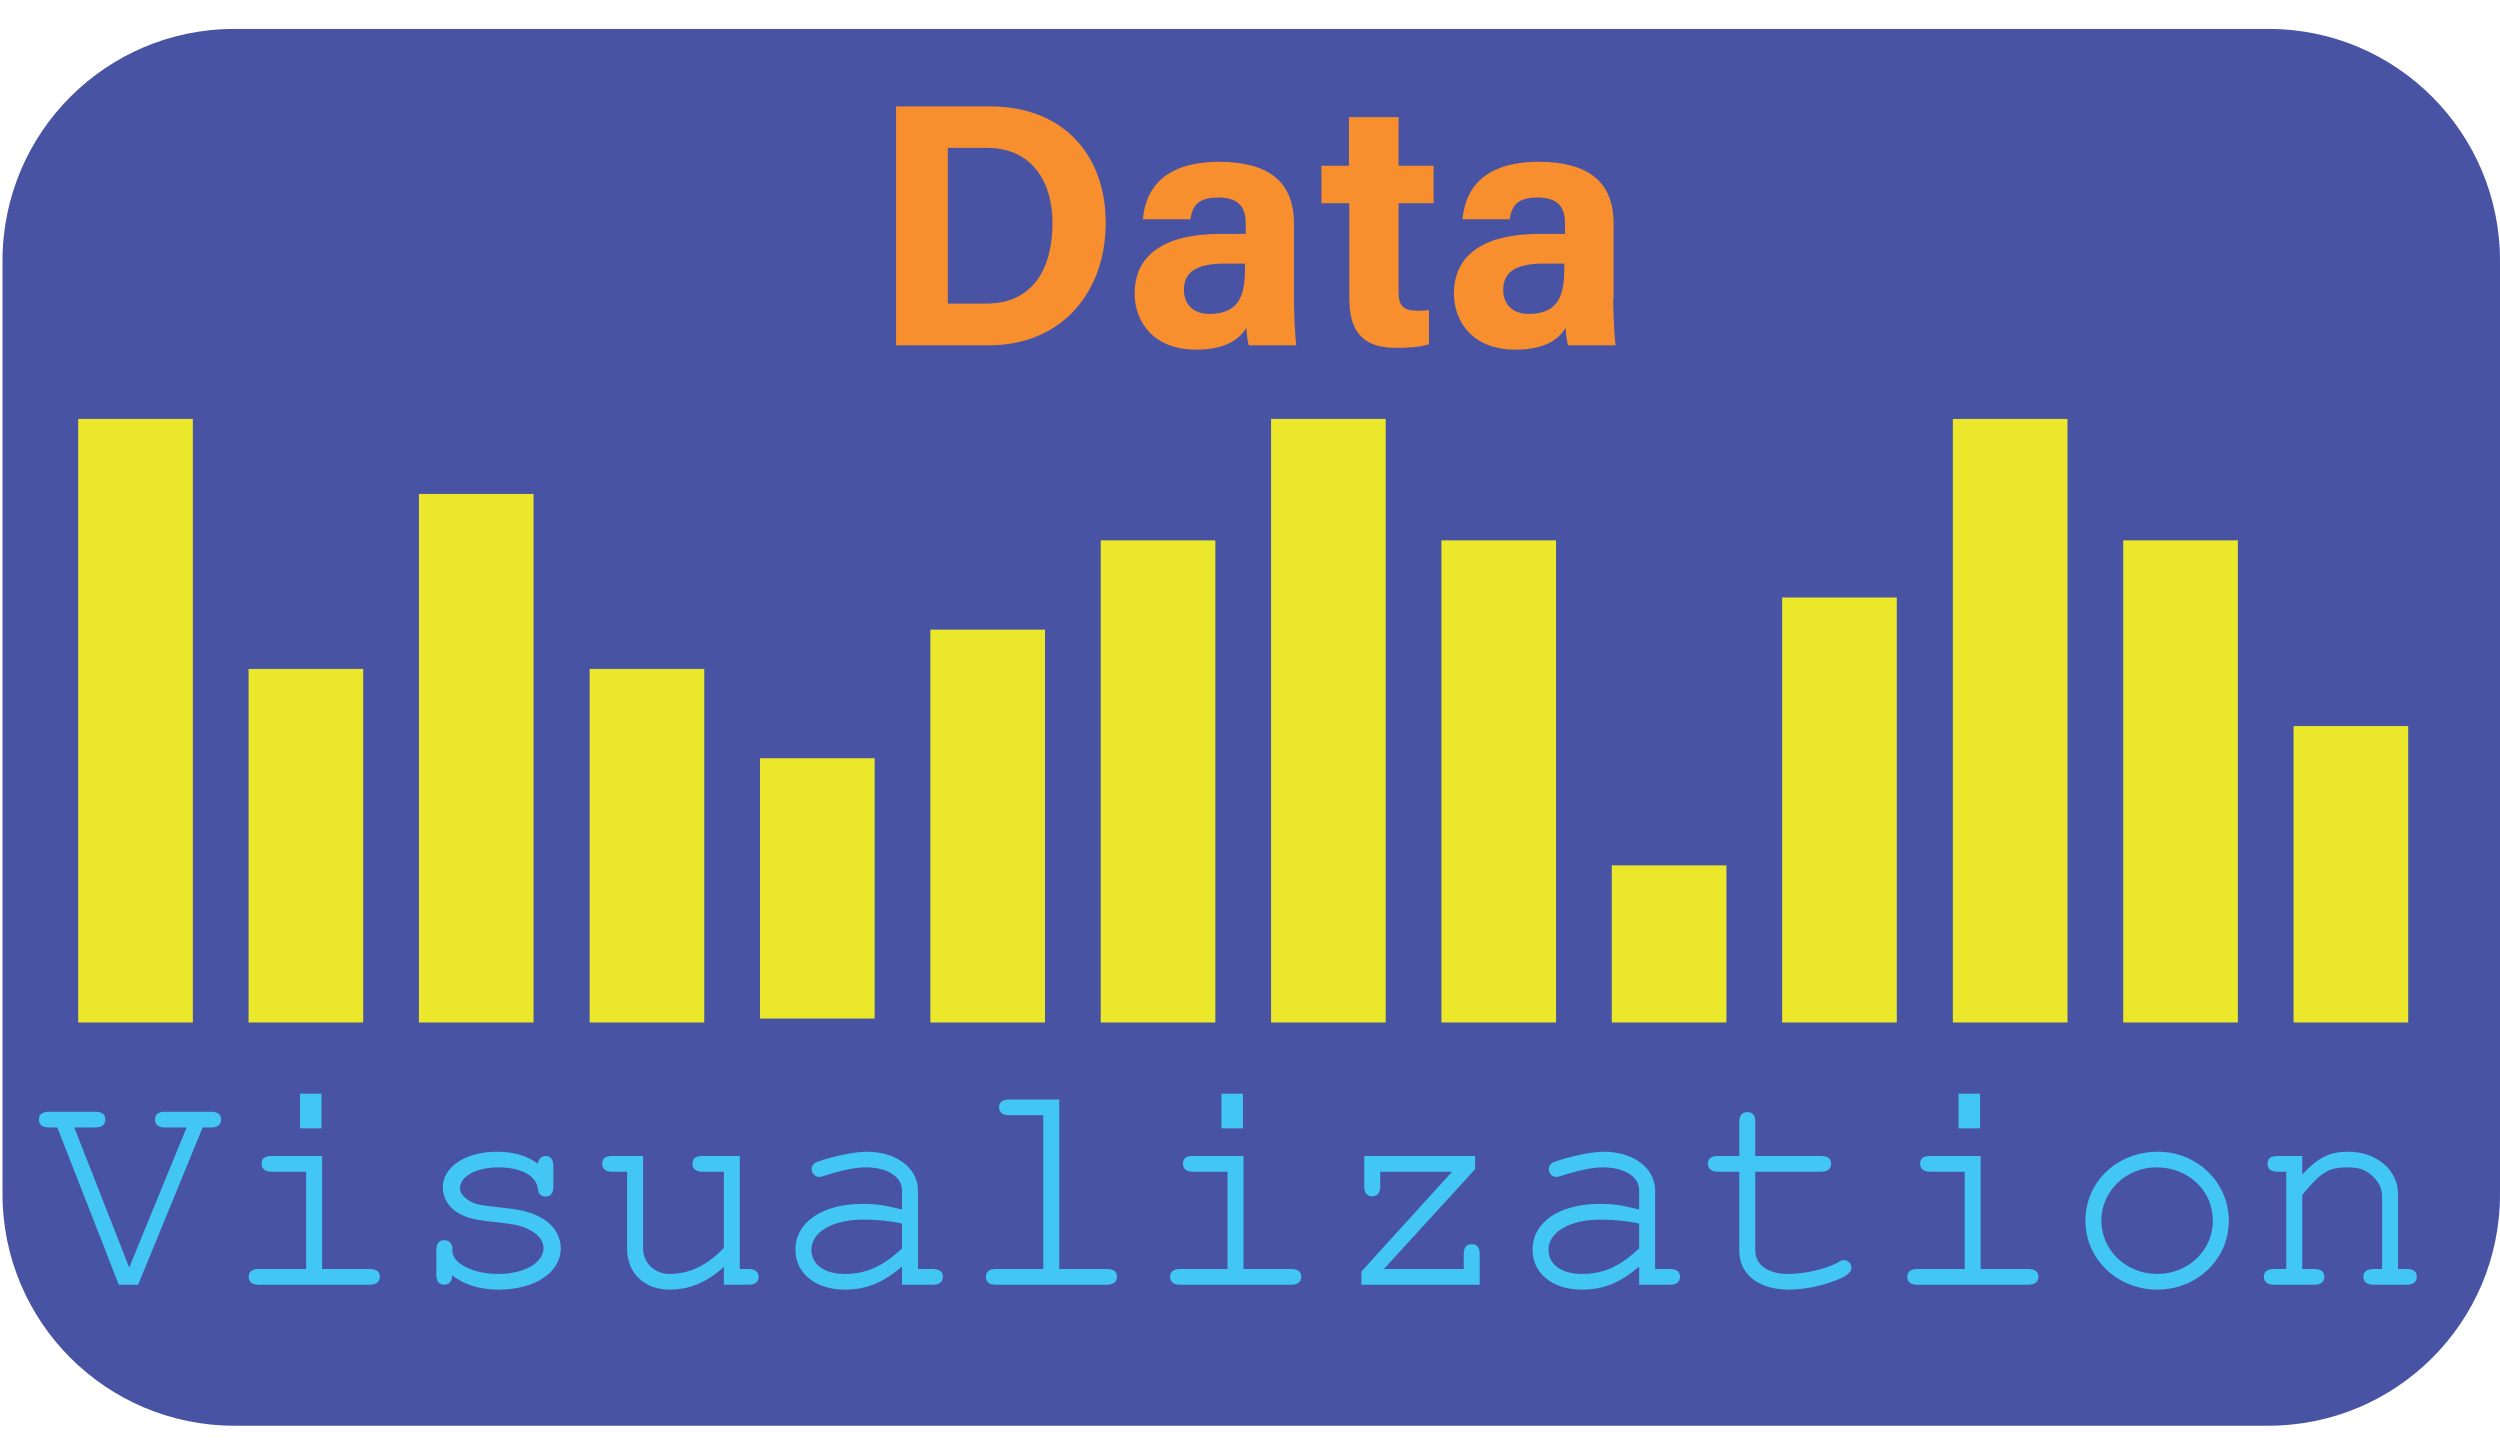
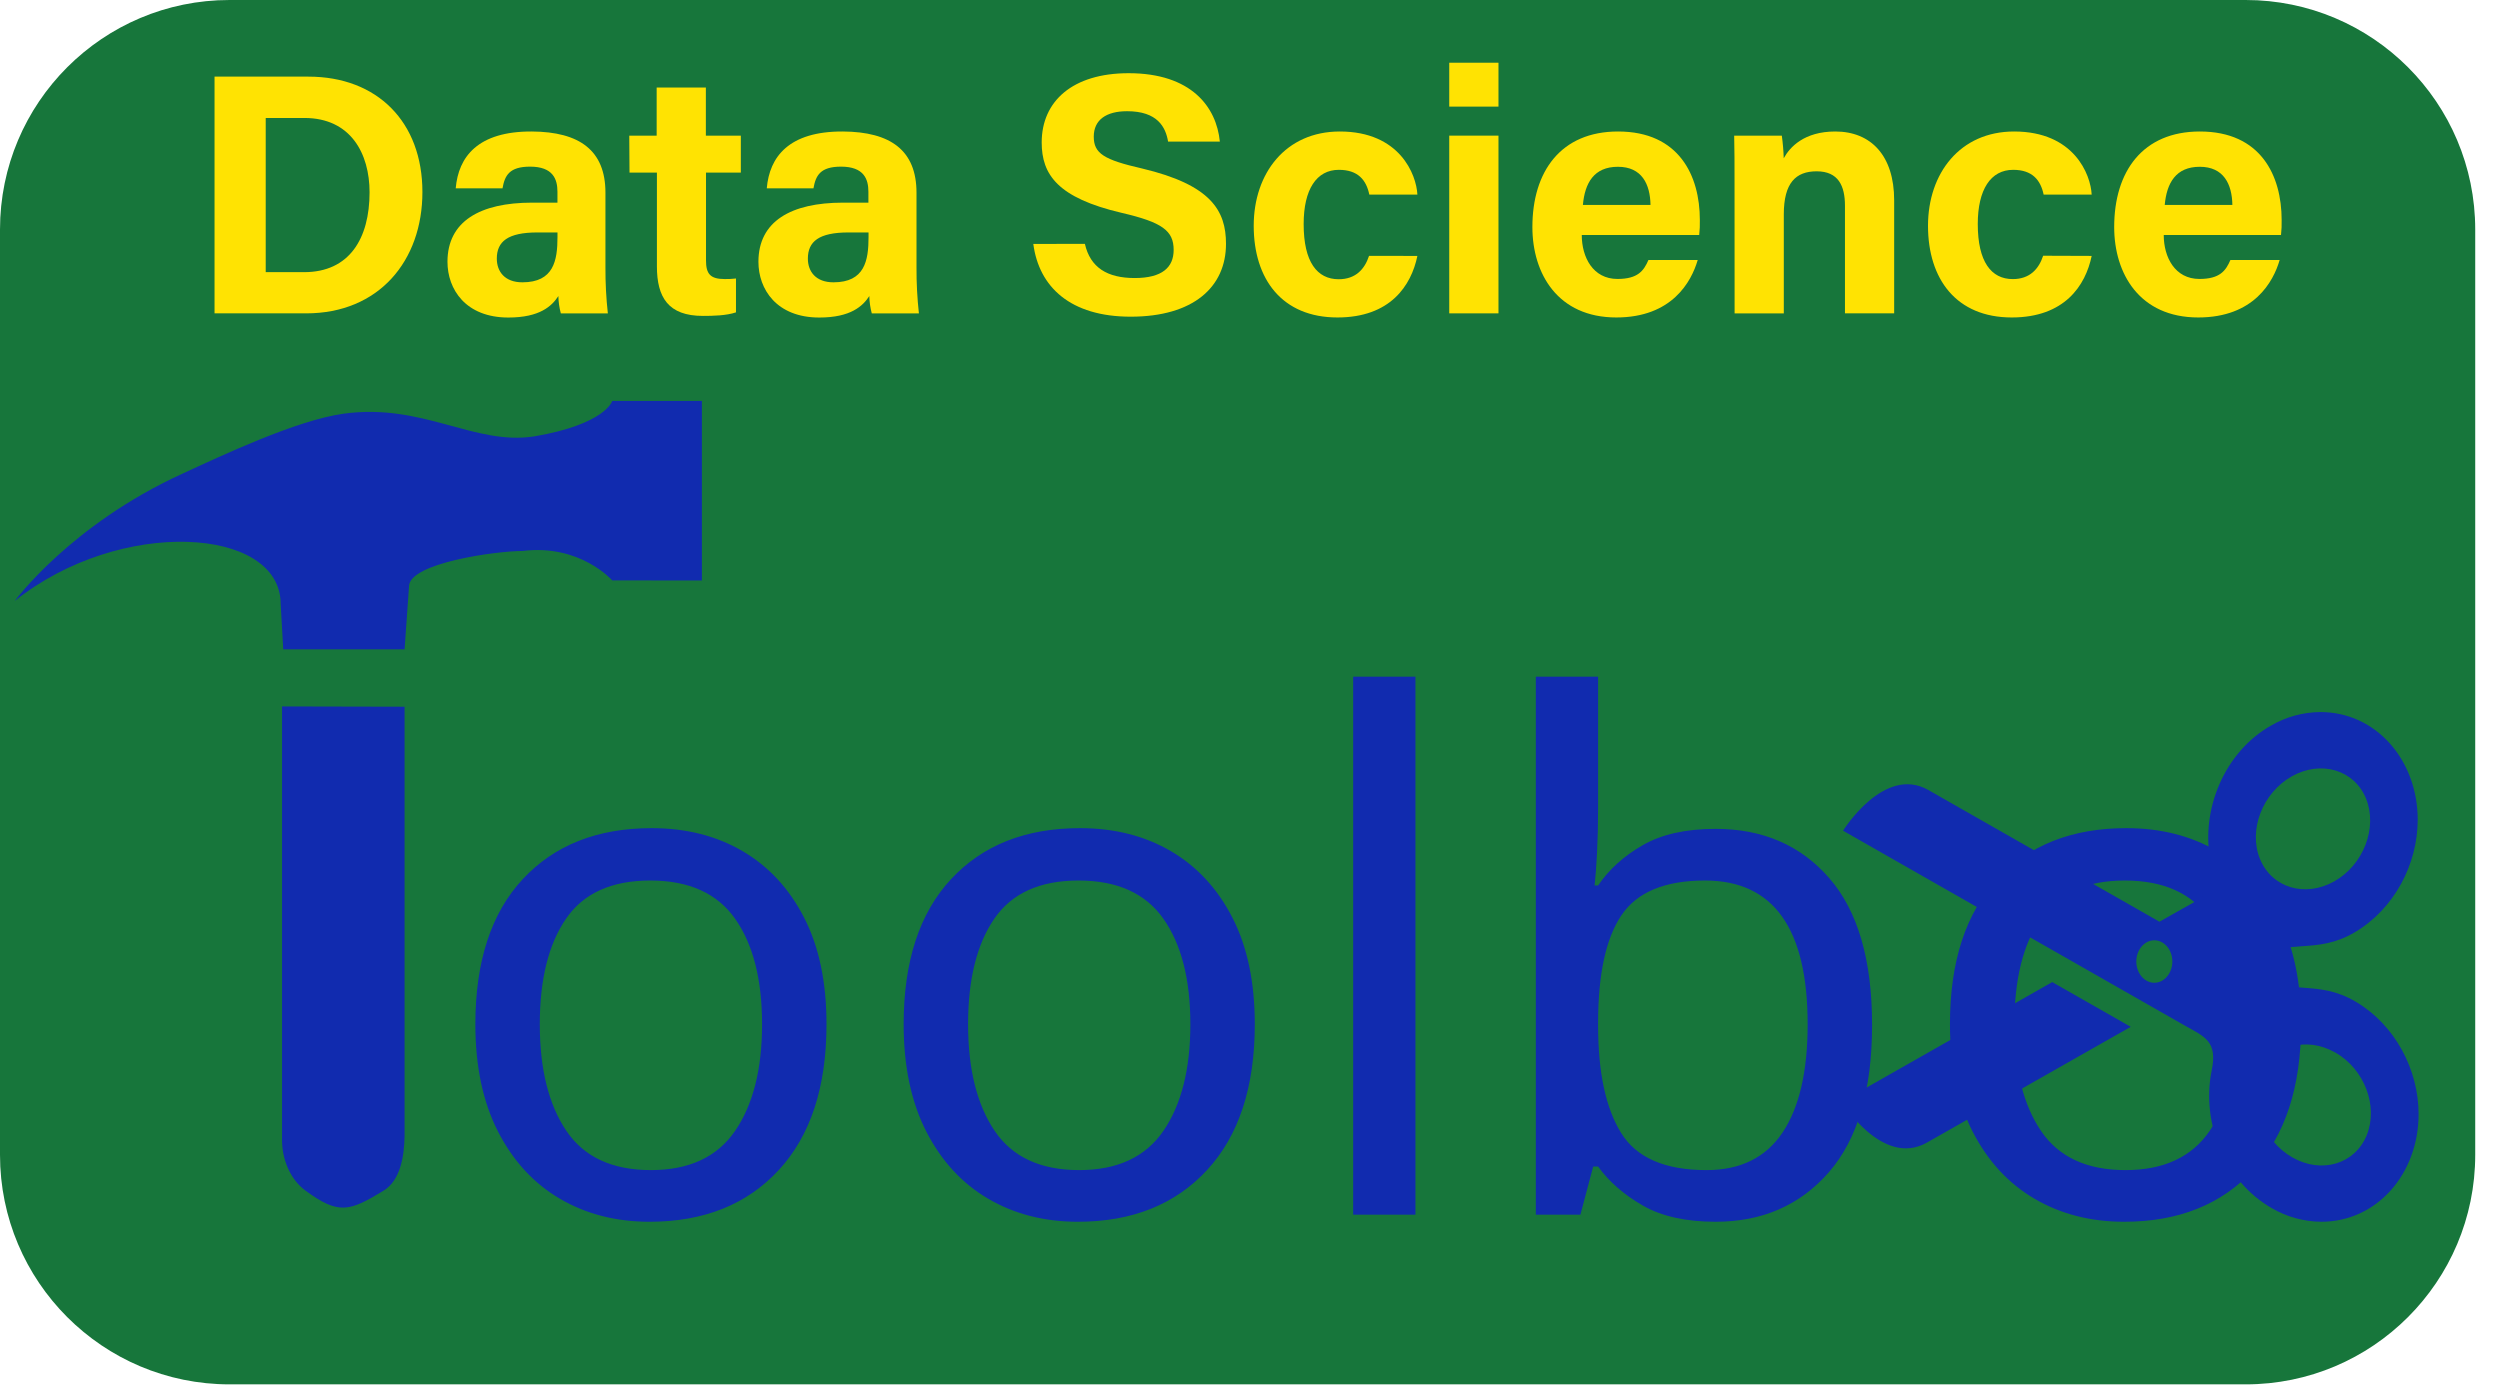
- <svg xmlns="http://www.w3.org/2000/svg" version="1.1" id="Layer_1" x="0px" y="0px" viewBox="0 0 700 404.6" style="enable-background:new 0 0 700 404.6;" xml:space="preserve">
-   <style type="text/css">
- 	.st0{fill:#4853A4;}
- 	.st1{fill:#F78F2E;}
- 	.st2{fill:none;}
- 	.st3{fill:#42C7F4;}
- 	.st4{font-family:'Courier';}
- 	.st5{font-size:86px;}
- 	.st6{fill:#EBE72B;}
- </style>
-   <path class="st0" d="M635.1,399.2H65.6c-35.8,0-64.9-29-64.9-64.9V73c0-35.8,29-64.9,64.9-64.9h569.6C671,8.1,700,37.2,700,73v261.4  C700,370.2,671,399.2,635.1,399.2z" />
-   <g>
-     <g>
-       <path class="st1" d="M250.9,29.8h26.5c19.5,0,32.2,12.8,32.2,32.6c0,19.5-12.4,34.3-32.8,34.3h-25.9V29.8z M265.4,85h10.8    c12.8,0,18.5-9.5,18.5-22.6c0-10.9-5.3-21-18.4-21h-10.9V85z" />
-       <path class="st1" d="M362.3,83.7c0,4.8,0.4,11.8,0.7,13h-13.3c-0.4-1-0.7-3.6-0.7-4.9c-1.8,2.8-5.2,6.1-14.1,6.1    c-12.1,0-17.2-8-17.2-15.7c0-11.4,9.2-16.7,23.9-16.7c2.5,0,5.5,0,7.2,0v-3.1c0-3.6-1.3-7.1-7.7-7.1c-5.9,0-7.2,2.5-7.8,6.1H320    c0.8-8.9,6.3-16.1,21.5-16.1c13.4,0.1,20.8,5.3,20.8,17.3V83.7z M348.7,73.8c-1.2,0-3.8,0-5.7,0c-8.4,0-11.5,2.6-11.5,7.4    c0,3.6,2.2,6.7,7.2,6.7c8.8,0,9.9-6.1,9.9-12.8V73.8z" />
-       <path class="st1" d="M370,46.4h7.7V32.8h13.9v13.6h9.8v10.5h-9.8v24.8c0,3.8,1.2,5.3,5.3,5.3c0.8,0,2.1,0,3.2-0.2v9.6    c-2.8,0.9-6.5,1-9.3,1c-9.8,0-13-5.2-13-14V56.9H370V46.4z" />
-       <path class="st1" d="M451.7,83.7c0,4.8,0.4,11.8,0.7,13h-13.3c-0.4-1-0.7-3.6-0.7-4.9c-1.8,2.8-5.2,6.1-14.1,6.1    c-12.1,0-17.2-8-17.2-15.7c0-11.4,9.2-16.7,23.9-16.7c2.5,0,5.5,0,7.2,0v-3.1c0-3.6-1.3-7.1-7.7-7.1c-5.9,0-7.2,2.5-7.8,6.1h-13.2    c0.8-8.9,6.3-16.1,21.5-16.1c13.4,0.1,20.8,5.3,20.8,17.3V83.7z M438.1,73.8c-1.2,0-3.8,0-5.7,0c-8.4,0-11.5,2.6-11.5,7.4    c0,3.6,2.2,6.7,7.2,6.7c8.8,0,9.9-6.1,9.9-12.8V73.8z" />
-     </g>
-   </g>
-   <rect x="10.6" y="304.8" class="st2" width="678.4" height="76.8" />
-   <text transform="matrix(1 0 0 1 10.5552 359.7198)" class="st3 st4 st5">Visualization</text>
-   <rect x="69.6" y="187.3" class="st6" width="32.1" height="99" />
-   <rect x="594.5" y="151.3" class="st6" width="32.1" height="135" />
-   <rect x="642.2" y="203.3" class="st6" width="32.1" height="83" />
-   <rect x="117.3" y="138.3" class="st6" width="32.1" height="148" />
-   <rect x="165.1" y="187.3" class="st6" width="32.1" height="99" />
-   <rect x="260.5" y="176.3" class="st6" width="32.1" height="110" />
-   <rect x="21.9" y="117.3" class="st6" width="32.1" height="169" />
-   <rect x="546.8" y="117.3" class="st6" width="32.1" height="169" />
-   <rect x="451.3" y="242.3" class="st6" width="32.1" height="44" />
-   <rect x="499" y="167.3" class="st6" width="32.1" height="119" />
-   <rect x="403.6" y="151.3" class="st6" width="32.1" height="135" />
-   <rect x="308.2" y="151.3" class="st6" width="32.1" height="135" />
-   <rect x="355.9" y="117.3" class="st6" width="32.1" height="169" />
-   <rect x="212.8" y="212.3" class="st6" width="32.1" height="72.9" />
+ <svg xmlns="http://www.w3.org/2000/svg" id="Layer_1" data-name="Layer 1" viewBox="0 0 706.3 391.11">
+   <defs>
+     <style>.cls-1{fill:#17763b;}.cls-2{fill:#ffe302;}.cls-3{font-size:200px;font-family:BebasNeue-Regular, Bebas Neue;}.cls-3,.cls-4{fill:#112baf;}</style>
+   </defs>
+   <rect class="cls-1" width="699.3" height="391.11" rx="64.86" />
+   <path class="cls-2" d="M61.31,29.76H87.83c19.48,0,32.21,12.83,32.21,32.6,0,19.5-12.35,34.28-32.82,34.28H61.31ZM75.77,85H86.62c12.82,0,18.49-9.54,18.49-22.56,0-10.93-5.31-21-18.41-21H75.77Z" transform="translate(-0.7 -8.11)" />
+   <path class="cls-2" d="M171.75,83.66a113.35,113.35,0,0,0,.68,13H159.15a20.33,20.33,0,0,1-.7-4.91c-1.82,2.82-5.24,6.07-14.12,6.07-12.1,0-17.21-8-17.21-15.75,0-11.43,9.18-16.71,23.91-16.71h7.16V62.27c0-3.57-1.28-7.08-7.73-7.08-5.87,0-7.15,2.5-7.79,6.13H129.45c.75-8.92,6.27-16.14,21.53-16.06,13.45.09,20.77,5.34,20.77,17.29ZM158.2,73.78h-5.66c-8.38,0-11.48,2.56-11.48,7.4,0,3.63,2.23,6.69,7.22,6.69,8.84,0,9.92-6.14,9.92-12.77Z" transform="translate(-0.7 -8.11)" />
+   <path class="cls-2" d="M178.48,46.43h7.74V32.83h13.9v13.6H210V56.88h-9.84V81.66c0,3.81,1.17,5.29,5.31,5.29a24.35,24.35,0,0,0,3.16-.16v9.57c-2.75.93-6.53,1-9.34,1-9.79,0-13-5.24-13-14V56.88h-7.74Z" transform="translate(-0.7 -8.11)" />
+   <path class="cls-2" d="M259.63,83.66a113.35,113.35,0,0,0,.68,13H247a20.33,20.33,0,0,1-.7-4.91c-1.82,2.82-5.24,6.07-14.12,6.07-12.1,0-17.21-8-17.21-15.75,0-11.43,9.19-16.71,23.91-16.71h7.16V62.27c0-3.57-1.28-7.08-7.73-7.08-5.87,0-7.15,2.5-7.79,6.13H217.33c.75-8.92,6.27-16.14,21.53-16.06,13.45.09,20.77,5.34,20.77,17.29Zm-13.55-9.88h-5.66c-8.38,0-11.48,2.56-11.48,7.4,0,3.63,2.23,6.69,7.22,6.69,8.84,0,9.92-6.14,9.92-12.77Z" transform="translate(-0.7 -8.11)" />
+   <path class="cls-2" d="M307.2,77c1.53,6.72,6.34,9.66,14.08,9.66s11-3,11-7.94c0-5.44-3.23-7.81-14.67-10.47C299.45,64,295,57.39,295,48.36c0-11.65,8.72-19.57,24.55-19.57,17.75,0,24.83,9.55,25.78,19.33H330.71c-.69-4.12-3-8.59-11.59-8.59-5.87,0-9.41,2.43-9.41,7.18s2.84,6.53,13.64,9C342.8,60.33,347.07,67.57,347.07,77c0,12.21-9.24,20.58-26.92,20.58-17,0-25.91-8.35-27.52-20.55Z" transform="translate(-0.7 -8.11)" />
+   <path class="cls-2" d="M401.14,80.41c-1.73,8.37-7.62,17.39-22.58,17.39C362.93,97.8,354.9,87,354.9,71.9c0-14.83,9-26.64,24.33-26.64,16.93,0,21.63,12.15,21.91,17.83H387.56c-.85-4.09-3.17-7-8.6-7-6.35,0-9.95,5.57-9.95,15.31C369,82.14,372.82,87,378.9,87c4.78,0,7.34-2.82,8.58-6.6Z" transform="translate(-0.7 -8.11)" />
+   <path class="cls-2" d="M410.14,25.83h13.91v12.4H410.14Zm0,20.6h13.91V96.64H410.14Z" transform="translate(-0.7 -8.11)" />
+   <path class="cls-2" d="M447.58,74.51c0,6.27,3.16,12.41,10.08,12.41,5.79,0,7.44-2.32,8.76-5.36h13.92c-1.79,6.15-7.27,16.24-23,16.24-16.54,0-23.71-12.37-23.71-25.54,0-15.75,8.08-27,24.2-27,17.25,0,23.11,12.48,23.11,25a31.43,31.43,0,0,1-.18,4.24ZM467,66c-.1-5.85-2.43-10.77-9.21-10.77s-9.34,4.6-9.89,10.77Z" transform="translate(-0.7 -8.11)" />
+   <path class="cls-2" d="M490.74,59.08c0-4.27,0-8.94-.1-12.65H504.1a60.53,60.53,0,0,1,.54,6.4c1.71-3.16,5.77-7.57,14.56-7.57,10.09,0,16.64,6.82,16.64,19.44V96.64h-13.9V66.24c0-5.64-1.88-9.73-8-9.73-5.9,0-9.28,3.28-9.28,12.15v28h-13.9Z" transform="translate(-0.7 -8.11)" />
+   <path class="cls-2" d="M591.64,80.41C589.91,88.78,584,97.8,569.06,97.8,553.44,97.8,545.4,87,545.4,71.9c0-14.83,9.05-26.64,24.33-26.64,16.93,0,21.63,12.15,21.91,17.83H578.07c-.86-4.09-3.18-7-8.61-7-6.35,0-10,5.57-10,15.31,0,10.69,3.81,15.56,9.89,15.56,4.78,0,7.34-2.82,8.58-6.6Z" transform="translate(-0.7 -8.11)" />
+   <path class="cls-2" d="M612,74.51c0,6.27,3.16,12.41,10.08,12.41,5.79,0,7.44-2.32,8.76-5.36h13.91c-1.78,6.15-7.26,16.24-23,16.24C605.17,97.8,598,85.43,598,72.26c0-15.75,8.08-27,24.2-27,17.25,0,23.11,12.48,23.11,25a31.43,31.43,0,0,1-.18,4.24ZM631.39,66c-.1-5.85-2.44-10.77-9.21-10.77s-9.34,4.6-9.9,10.77Z" transform="translate(-0.7 -8.11)" />
+   <text class="cls-3" transform="translate(123.3 343.17)">oolbo</text>
+   <path class="cls-4" d="M684,322.88c0,16.87-11.81,30.4-27.47,30.4a28.07,28.07,0,0,1-14-3.84c-13.19-7.51-20-24-17-38.81,1.77-8.46-2-9.61-7.78-12.89L521.4,242.8s11.55-18.64,24.1-11.49c7.69,4.4,38.63,22,65.29,37.21l6.69-3.79c5.78-3.28,9.55-4.42,7.81-12.88-3.06-14.83,3.84-31.3,17.05-38.77a28.16,28.16,0,0,1,13.93-3.8c15.71,0,27.48,13.58,27.48,30.41,0,12.65-6.69,25.24-17.75,31.79s-18.77,1.44-29.74,7.71l-3.44,2,3.77,2.16c10.95,6.31,18.7,1.25,29.72,7.8S684,310.26,684,322.88Zm-44.82-72.12c3.33,8.18,12.74,11,21,6.35s12.27-15.14,9-23.32-12.75-11-21-6.35S635.85,242.58,639.18,250.76Zm-24.75,29c0-3.31-2.28-6-5.09-6s-5.09,2.69-5.09,6,2.29,6,5.09,6S614.43,283.07,614.43,279.76Zm46,25.7c-8.25-4.7-17.68-1.88-21,6.29s.68,18.66,8.92,23.36,17.68,1.89,21-6.29S668.72,310.16,660.47,305.46ZM521,319.37s11.5,18.67,24.06,11.56l57.61-32.72L580.5,285.57Z" transform="translate(-0.7 -8.11)" />
+   <path class="cls-4" d="M173.67,172.09s-9.06-10.35-25.33-8.32c-7.52,0-32.08,3.41-32.08,10L115,191.56H80.72L80,178.76c0-21.88-45.39-24.68-75.14-.86,0,0,15.68-21.44,47.26-35.91,10.84-5,32.25-15.14,45.61-17,22.47-3.1,36.93,9.07,53.94,6.4,20.13-3.44,22-10,22-10H199V172.1ZM80.38,329.86c-.09,5.52,2.18,11.37,6.62,14.62,9.36,6.87,12.41,5.92,22.09,0,4.69-2.87,5.8-9.6,5.91-15.35V207.77l-34.62-.08Z" transform="translate(-0.7 -8.11)" />
</svg>
